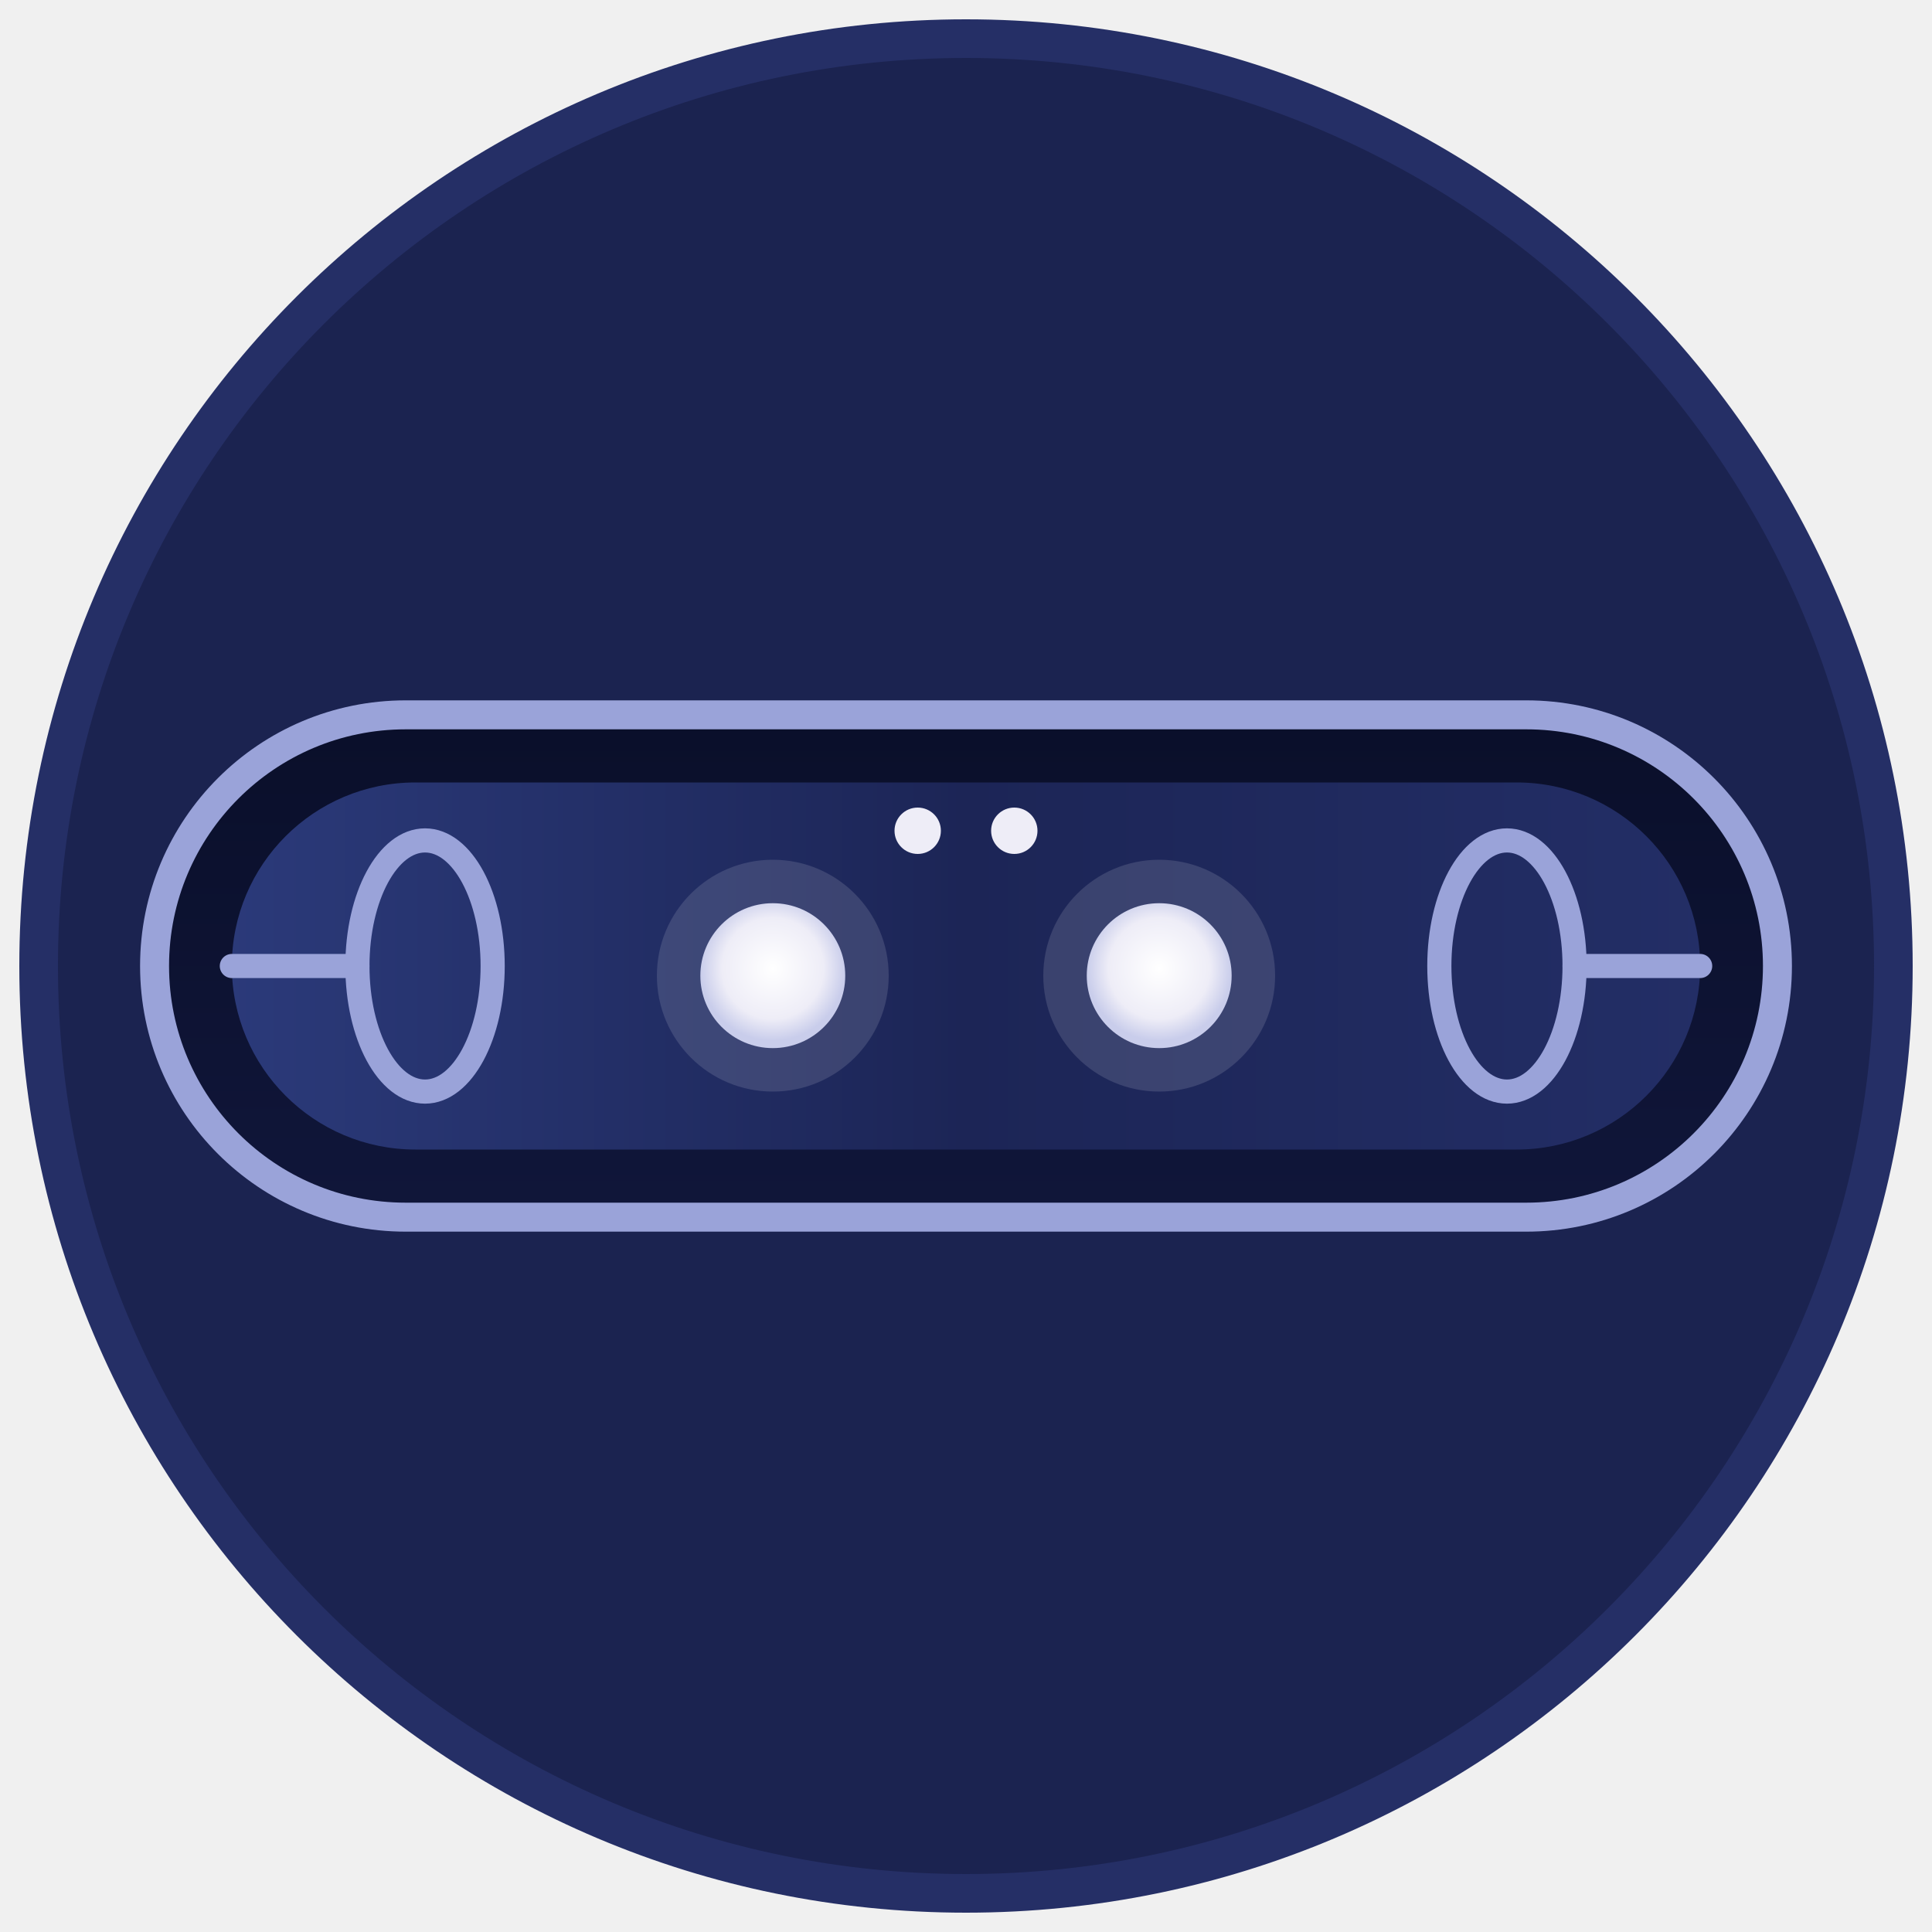
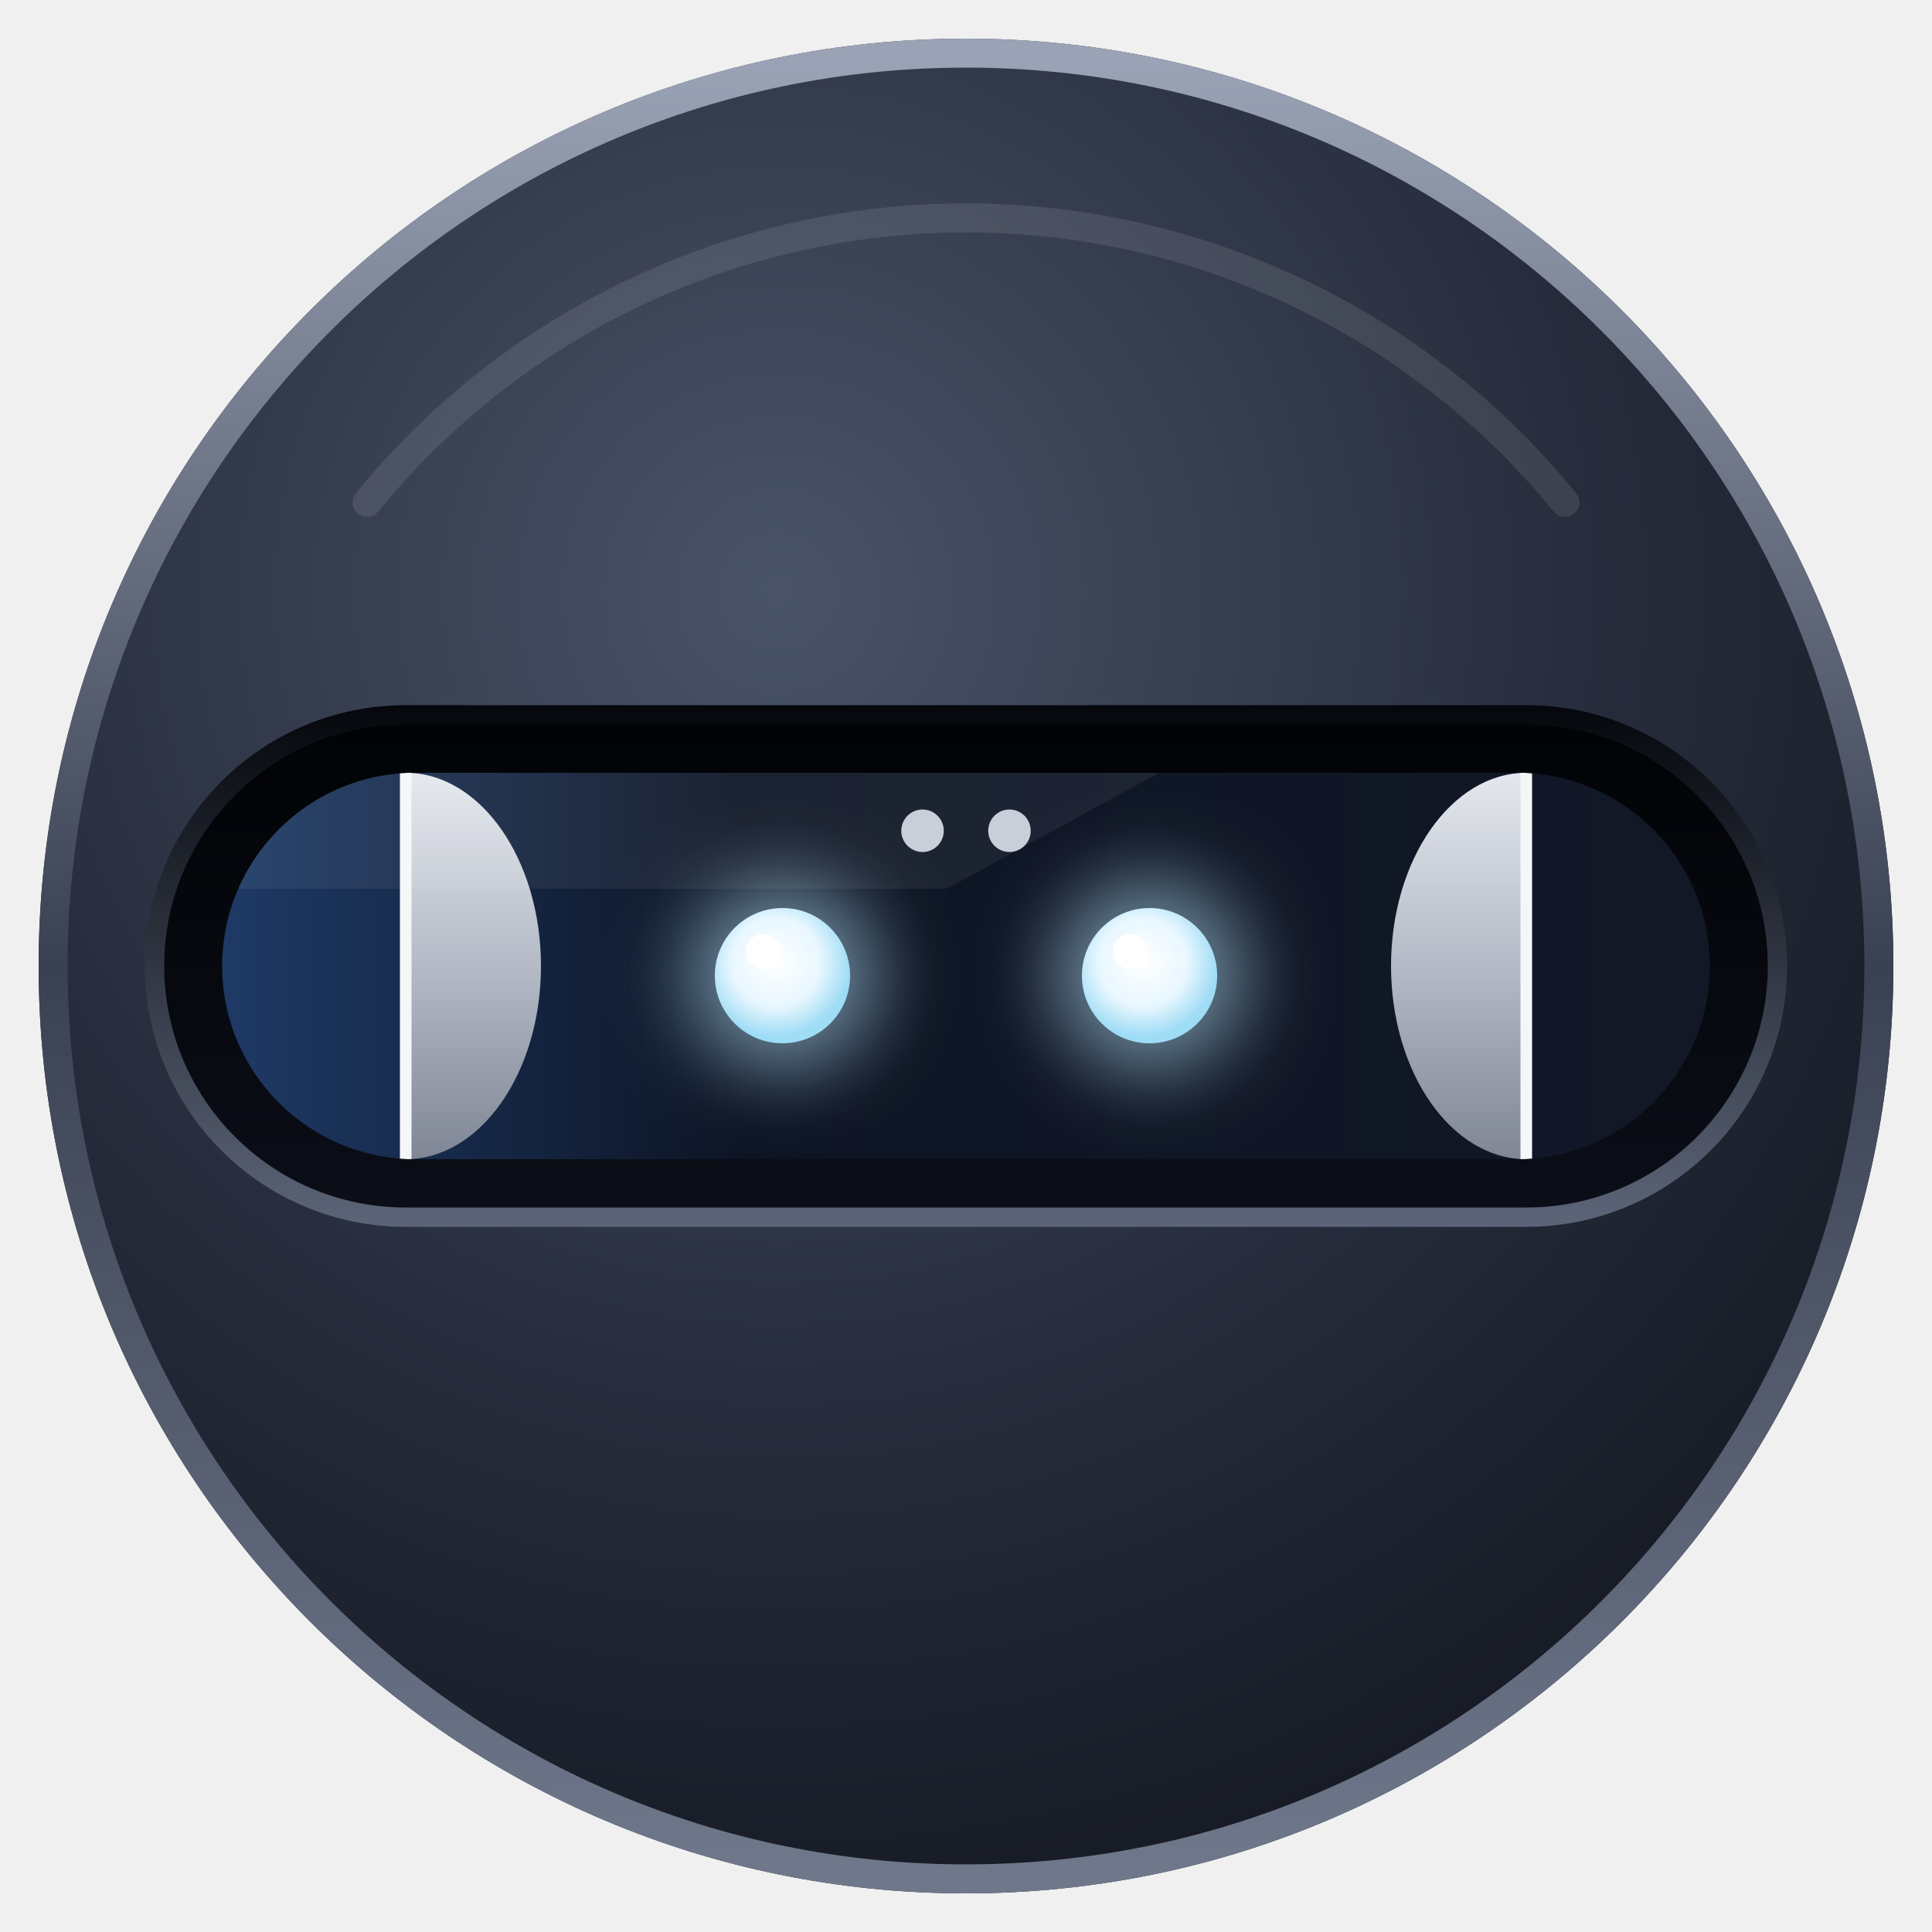
<svg xmlns="http://www.w3.org/2000/svg" viewBox="0 0 200 200" role="img" aria-label="FCP logo">
  <defs>
-     <radialGradient id="eye" cx="50%" cy="45%" r="50%">
-       <stop offset="0" stop-color="#FFFFFF" />
-       <stop offset="0.7" stop-color="#EEEDF7" />
-       <stop offset="1" stop-color="#C9CDEB" />
+     <radialGradient id="body" cx="40%" cy="30%" r="80%">
+       <stop offset="0" stop-color="#4A5468" />
+       <stop offset="0.55" stop-color="#262C3B" />
+       <stop offset="1" stop-color="#12151E" />
    </radialGradient>
+     <linearGradient id="rim" x1="0" y1="0" x2="0" y2="1">
+       <stop offset="0" stop-color="#9AA3B5" />
+       <stop offset="0.5" stop-color="#3A4152" />
+       <stop offset="1" stop-color="#6F788B" />
+     </linearGradient>
    <linearGradient id="visor" x1="0" y1="0" x2="0" y2="1">
-       <stop offset="0" stop-color="#0A0F2A" />
-       <stop offset="1" stop-color="#10163A" />
+       <stop offset="0" stop-color="#020306" />
+       <stop offset="1" stop-color="#0B0E17" />
+     </linearGradient>
+     <linearGradient id="bezel" x1="0" y1="0" x2="0" y2="1">
+       <stop offset="0" stop-color="#05070C" />
+       <stop offset="1" stop-color="#5C6578" />
    </linearGradient>
    <linearGradient id="glass" x1="0" y1="0" x2="1" y2="0">
-       <stop offset="0" stop-color="#2B3A7A" />
-       <stop offset="0.5" stop-color="#1C2556" />
-       <stop offset="1" stop-color="#232E66" />
+       <stop offset="0" stop-color="#1E3A66" />
+       <stop offset="0.35" stop-color="#0D1424" />
+       <stop offset="1" stop-color="#121826" />
    </linearGradient>
+     <linearGradient id="metal" x1="0" y1="0" x2="0" y2="1">
+       <stop offset="0" stop-color="#E4E7ED" />
+       <stop offset="0.5" stop-color="#B4BAC6" />
+       <stop offset="1" stop-color="#7F8695" />
+     </linearGradient>
+     <radialGradient id="eye" cx="45%" cy="40%" r="55%">
+       <stop offset="0" stop-color="#FFFFFF" />
+       <stop offset="0.6" stop-color="#E8F7FF" />
+       <stop offset="1" stop-color="#9FDcF5" />
+     </radialGradient>
+     <filter id="glow" x="-100%" y="-100%" width="300%" height="300%">
+       <feGaussianBlur stdDeviation="4" />
+     </filter>
+     <clipPath id="glassClip">
+       <rect x="23" y="80" width="154" height="40" rx="20" />
+     </clipPath>
  </defs>
-   <circle cx="100" cy="100" r="96" fill="#1B2350" />
-   <circle cx="100" cy="100" r="96" fill="none" stroke="#252F66" stroke-width="4" />
-   <rect x="16" y="74" width="168" height="52" rx="26" fill="url(#visor)" stroke="#9AA3D9" stroke-width="3" />
-   <rect x="24" y="81" width="152" height="38" rx="19" fill="url(#glass)" />
-   <ellipse cx="44" cy="100" rx="7" ry="13" fill="none" stroke="#9AA3D9" stroke-width="2.5" />
-   <line x1="37" y1="100" x2="24" y2="100" stroke="#9AA3D9" stroke-width="2.5" stroke-linecap="round" />
-   <ellipse cx="156" cy="100" rx="7" ry="13" fill="none" stroke="#9AA3D9" stroke-width="2.5" />
-   <line x1="163" y1="100" x2="176" y2="100" stroke="#9AA3D9" stroke-width="2.5" stroke-linecap="round" />
-   <circle cx="80" cy="101" r="12" fill="#EEEDF7" opacity="0.14" />
-   <circle cx="120" cy="101" r="12" fill="#EEEDF7" opacity="0.14" />
-   <circle cx="80" cy="101" r="7.5" fill="url(#eye)" />
-   <circle cx="120" cy="101" r="7.5" fill="url(#eye)" />
-   <circle cx="95" cy="86" r="2.4" fill="#EEEDF7" />
-   <circle cx="105" cy="86" r="2.4" fill="#EEEDF7" />
+   <circle cx="100" cy="100" r="96" fill="url(#body)" />
+   <circle cx="100" cy="100" r="94.5" fill="none" stroke="url(#rim)" stroke-width="3" />
+   <path d="M38 52 A80 80 0 0 1 162 52" fill="none" stroke="#FFFFFF" stroke-opacity="0.10" stroke-width="3" stroke-linecap="round" />
+   <rect x="15" y="73" width="170" height="54" rx="27" fill="url(#bezel)" />
+   <rect x="17" y="75" width="166" height="50" rx="25" fill="url(#visor)" />
+   <rect x="23" y="80" width="154" height="40" rx="20" fill="url(#glass)" />
+   <g clip-path="url(#glassClip)">
+     <path d="M42 80 A14 20 0 0 1 42 120 Z" fill="url(#metal)" />
+     <line x1="42" y1="80" x2="42" y2="120" stroke="#F5F6F8" stroke-width="1.2" />
+     <path d="M158 80 A14 20 0 0 0 158 120 Z" fill="url(#metal)" />
+     <line x1="158" y1="80" x2="158" y2="120" stroke="#F5F6F8" stroke-width="1.2" />
+     <path d="M23 80 H120 L98 92 H23 Z" fill="#FFFFFF" opacity="0.06" />
+   </g>
+   <circle cx="81" cy="101" r="10" fill="#BDEBFF" opacity="0.55" filter="url(#glow)" />
+   <circle cx="119" cy="101" r="10" fill="#BDEBFF" opacity="0.55" filter="url(#glow)" />
+   <circle cx="81" cy="101" r="7" fill="url(#eye)" />
+   <circle cx="119" cy="101" r="7" fill="url(#eye)" />
+   <circle cx="79" cy="98.5" r="1.8" fill="#FFFFFF" />
+   <circle cx="117" cy="98.5" r="1.8" fill="#FFFFFF" />
+   <circle cx="95.5" cy="86" r="2.2" fill="#C9CED8" />
+   <circle cx="104.5" cy="86" r="2.2" fill="#C9CED8" />
</svg>
